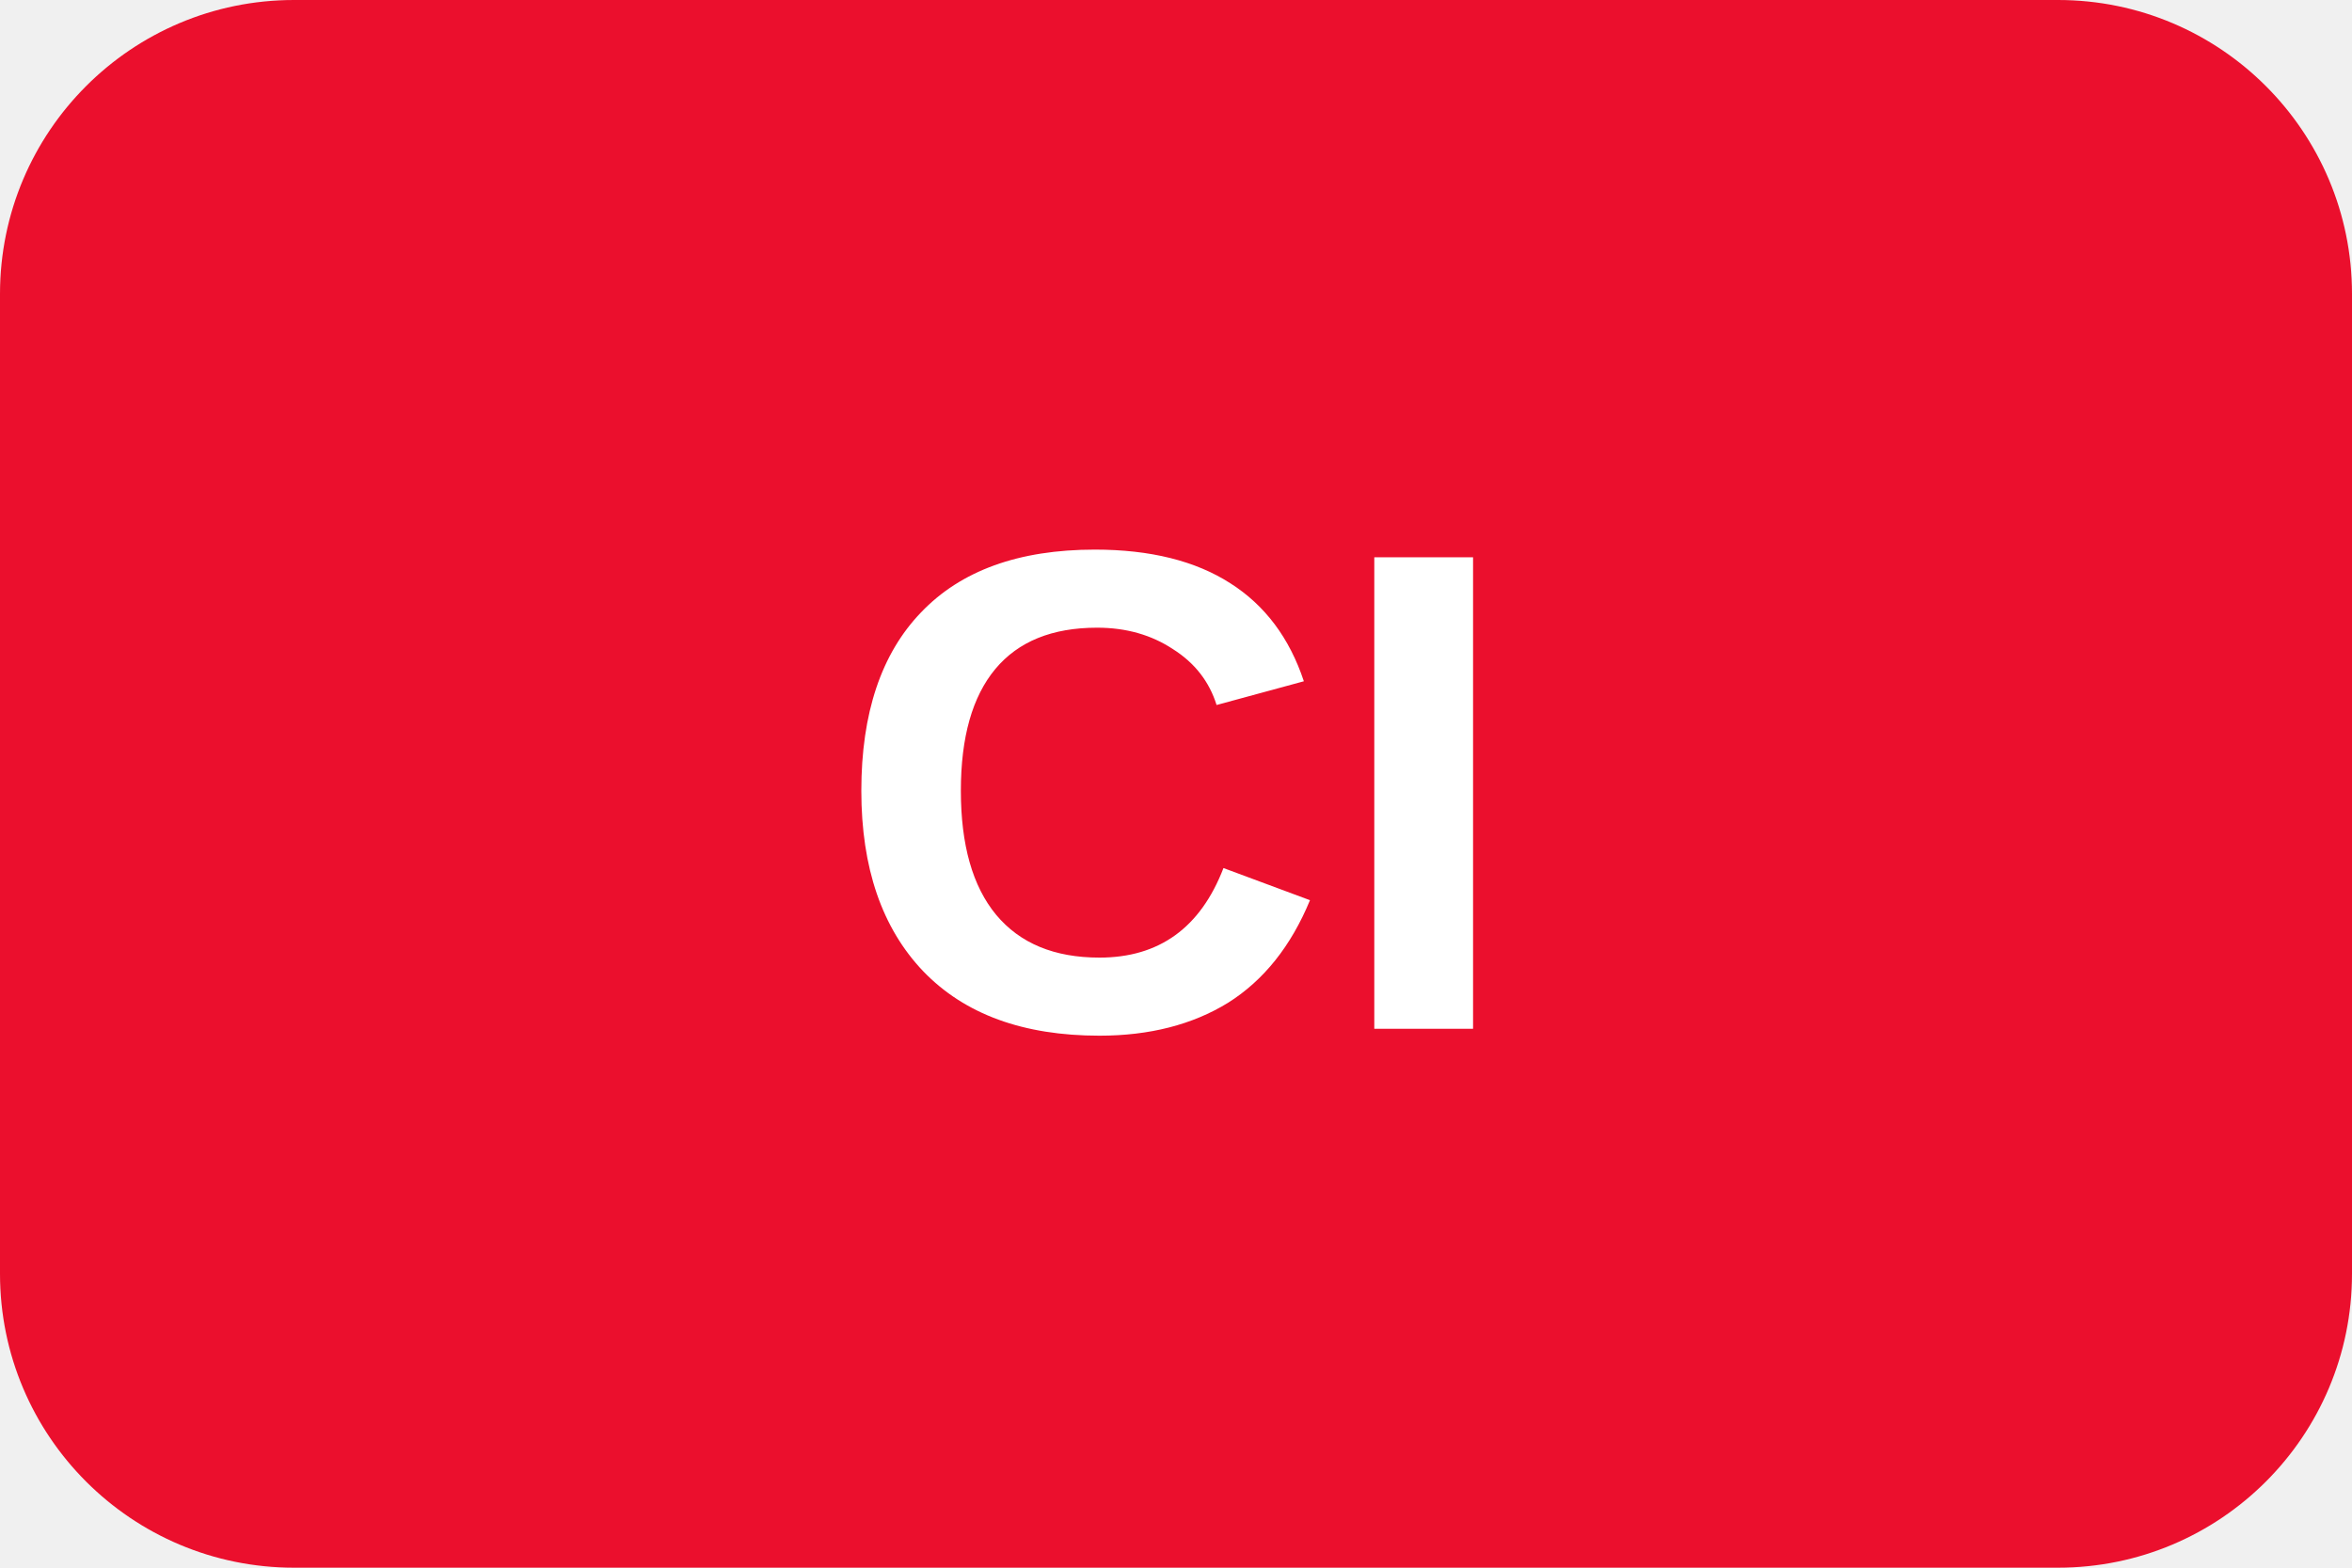
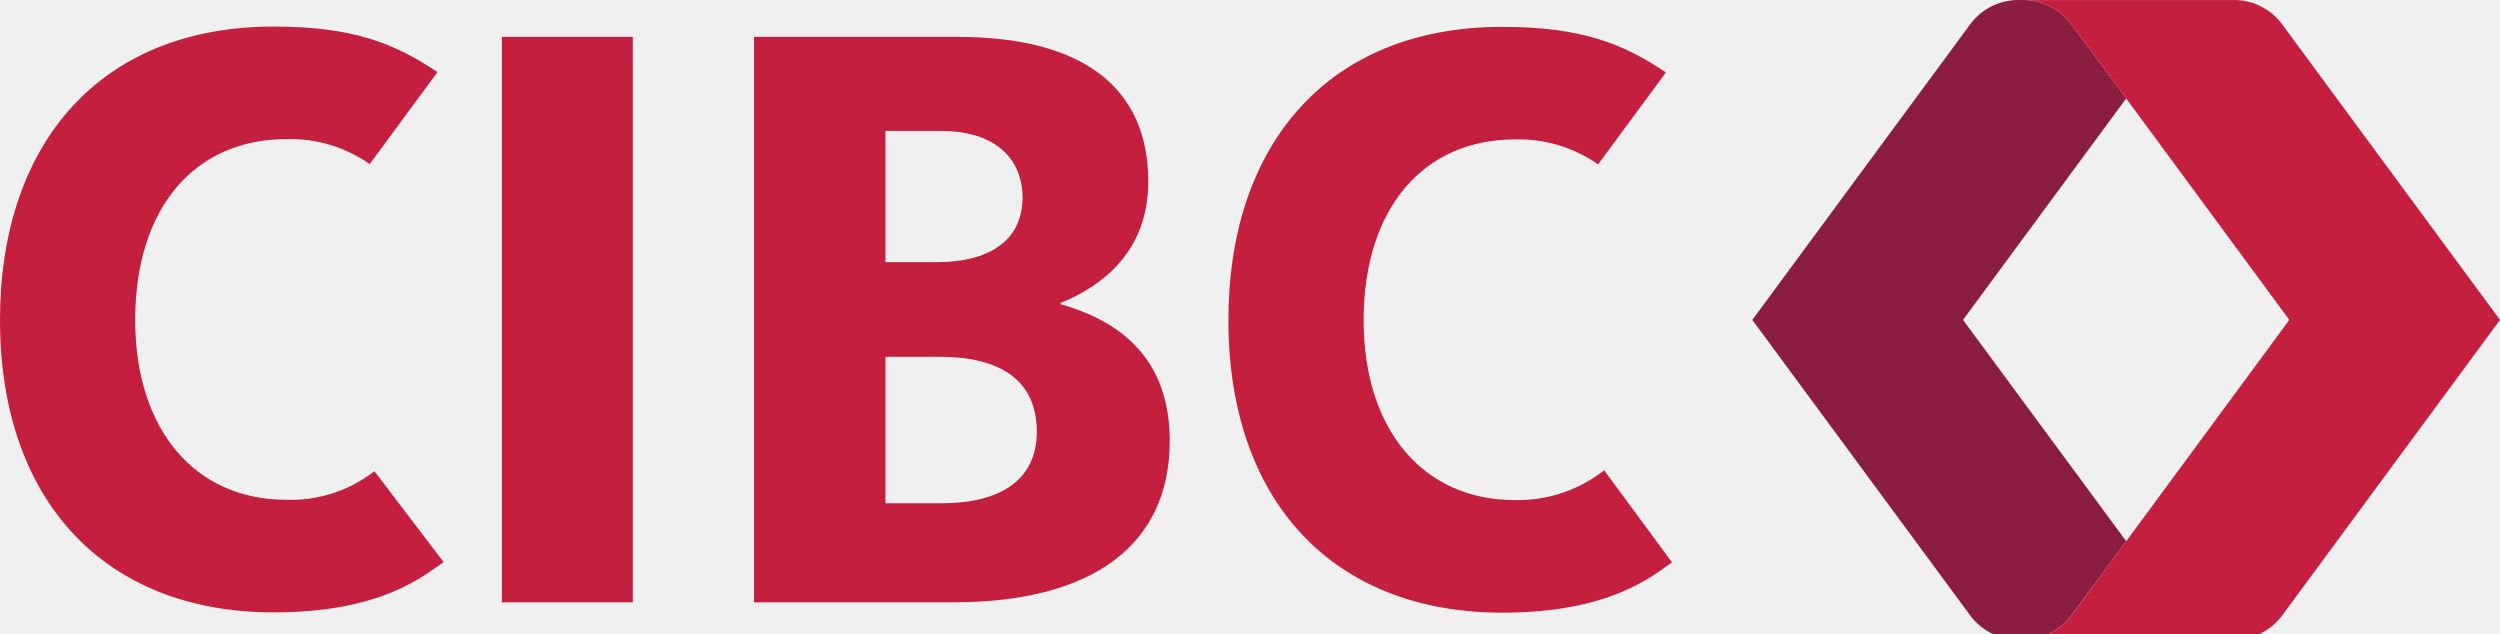
- <svg xmlns="http://www.w3.org/2000/svg" viewBox="0 0 48 32" width="48" height="32">
-   <rect width="48" height="32" rx="6" fill="#EB0F2D" />
-   <text x="24" y="21" font-family="Arial,sans-serif" font-size="14" font-weight="bold" fill="white" text-anchor="middle">CI</text>
+ <svg xmlns="http://www.w3.org/2000/svg" viewBox="0 0 142 36" fill="#C41F3E">
+   <path d="M21.269,26.764 C19.842,27.874 18.068,28.449 16.259,28.387 C11.103,28.387 7.68,24.442 7.68,18.17 C7.68,11.797 11.069,7.903 16.259,7.903 C17.952,7.851 19.614,8.348 20.999,9.318 L24.85,4.095 C22.455,2.495 20.107,1.508 15.554,1.508 C5.648,1.508 -2.5282442e-15,8.192 -2.5282442e-15,18.17 C-2.5282442e-15,28.404 5.907,34.783 15.554,34.783 C21.711,34.783 24.099,32.675 25.195,31.925 L21.269,26.764 Z M91.117,26.713 C89.671,27.847 87.873,28.445 86.034,28.404 C80.878,28.404 77.455,24.459 77.455,18.187 C77.455,11.814 80.872,7.92 86.034,7.92 C87.725,7.869 89.387,8.365 90.772,9.335 L94.625,4.112 C92.23,2.512 89.88,1.525 85.328,1.525 C75.439,1.525 69.773,8.209 69.773,18.187 C69.773,28.421 75.681,34.8 85.328,34.8 C91.484,34.8 93.874,32.692 94.969,31.943 L91.117,26.713 Z M54.372,2.094 C61.471,2.094 65.222,4.94 65.222,10.322 C65.222,14.215 62.685,16.215 60.246,17.207 L60.229,17.274 C63.087,18.086 66.441,19.939 66.441,25.04 C66.441,30.956 62.065,34.213 54.123,34.213 L42.828,34.213 L42.828,2.094 L54.372,2.094 Z M53.411,20.267 L50.294,20.267 L50.294,28.584 L53.502,28.584 C56.739,28.584 58.891,27.316 58.891,24.522 C58.891,21.562 56.756,20.267 53.411,20.267 Z M53.411,7.436 L50.294,7.436 L50.294,14.891 L53.219,14.891 C56.044,14.891 58.082,13.764 58.082,11.201 C58.082,9.481 57.032,7.436 53.411,7.436 Z M28.505 34.213 35.943 34.213 35.943 2.094 28.505 2.094Z" />
+   <path d="M120.769,5.588 L120.769,5.588 C119.25,3.537 118.052,1.914 117.69,1.434 C117.028,0.496 115.933,-0.044 114.783,0.003 C113.647,-0.044 112.564,0.479 111.896,1.396 L99.532,18.17 L111.896,34.941 C112.565,35.855 113.648,36.376 114.783,36.327 C115.931,36.375 117.027,35.838 117.69,34.901 L120.769,30.742 L111.5,18.17 L120.769,5.588 Z" fill="#8B1D41" />
+   <path d="M129.636,1.395 C128.97,0.479 127.888,-0.043 126.755,0.004 L114.781,0.004 C115.933,-0.043 117.027,0.495 117.69,1.435 C118.899,3.041 130.032,18.17 130.032,18.17 C130.032,18.17 118.899,33.294 117.69,34.906 C117.026,35.843 115.931,36.38 114.781,36.332 L126.755,36.332 C127.888,36.38 128.968,35.859 129.636,34.946 L142,18.17 L129.636,1.395 Z" />
</svg>
